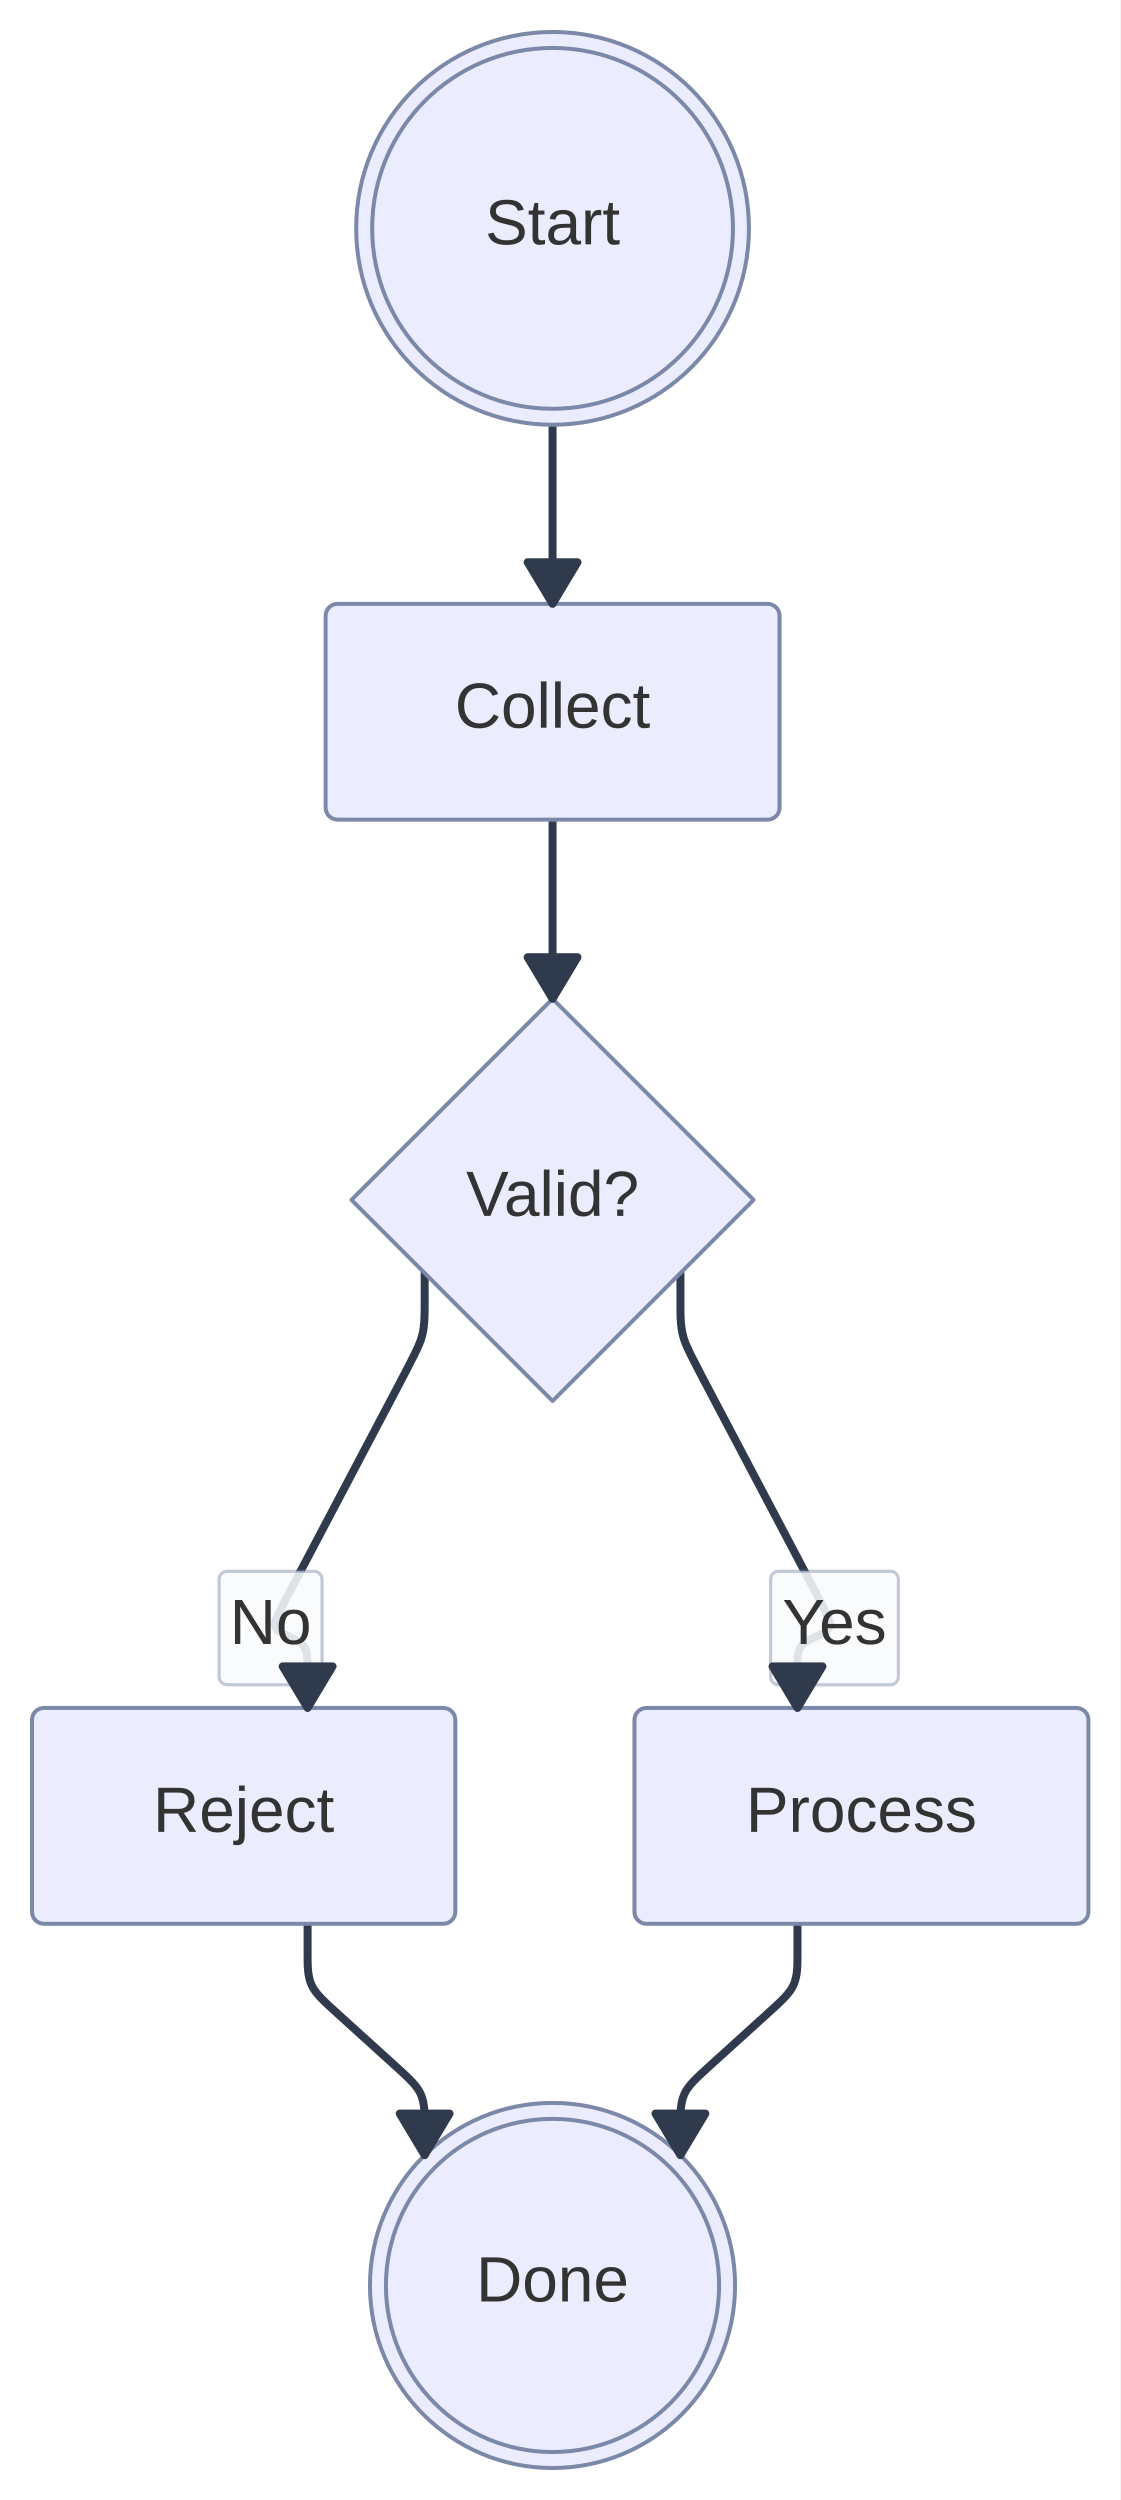
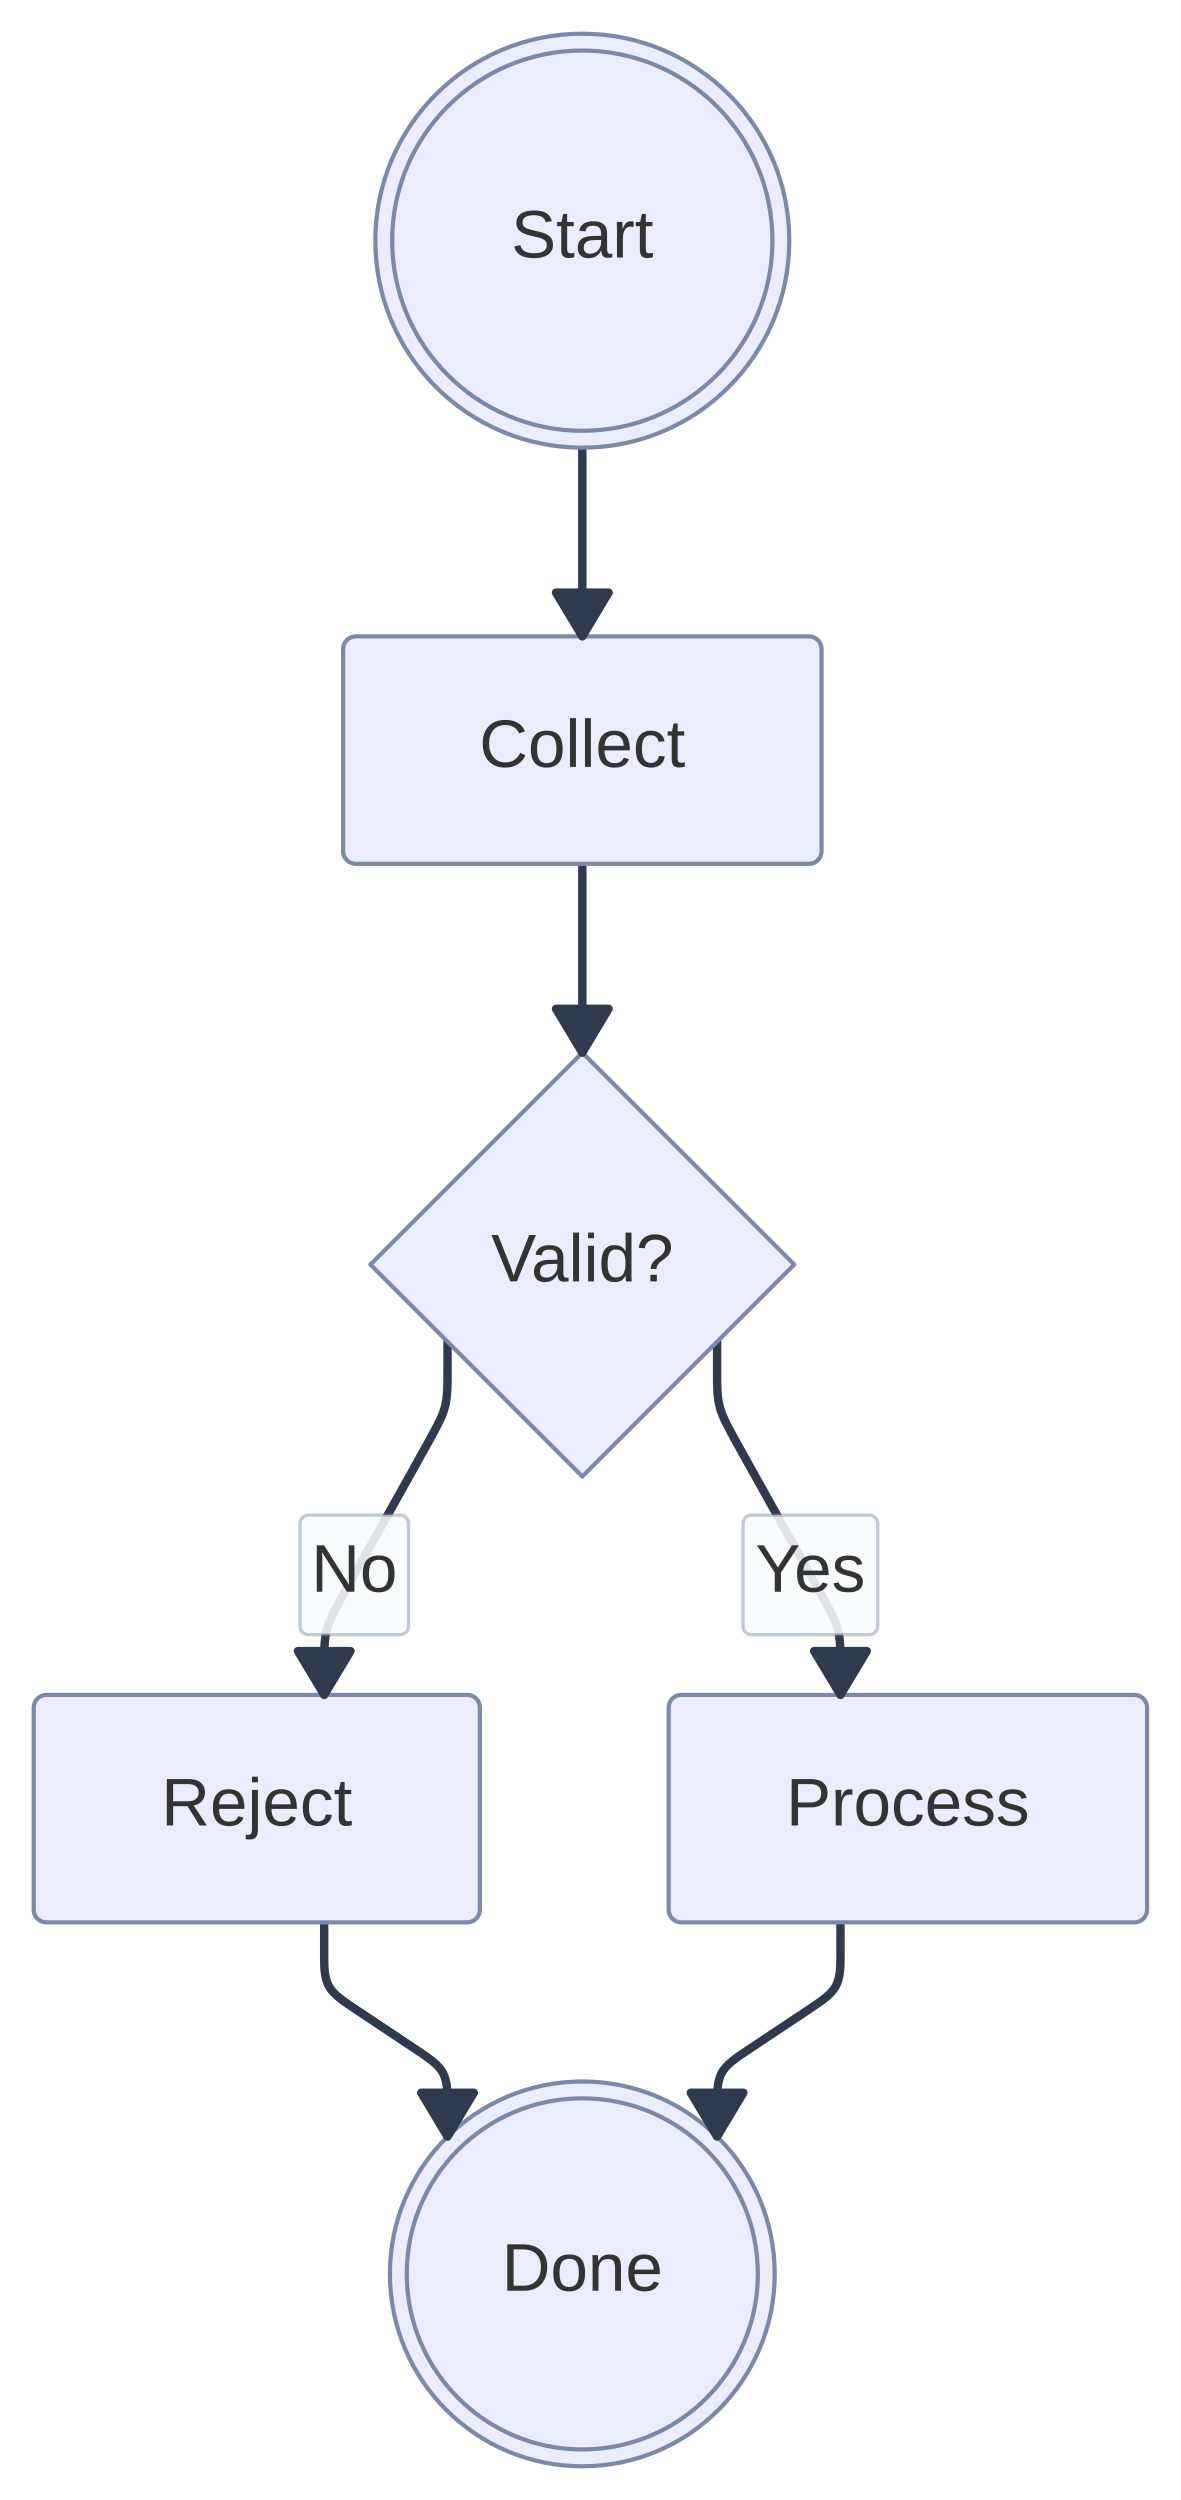
- <svg xmlns="http://www.w3.org/2000/svg" width="280.334" height="625.543" viewBox="0 0 280.334 625.543">
-   <rect x="0" y="0" width="280.334" height="625.543" fill="#FFFFFF" />
+ <svg xmlns="http://www.w3.org/2000/svg" width="280.334" height="593.543" viewBox="0 0 280.334 593.543">
+   <rect x="0" y="0" width="280.334" height="593.543" fill="#FFFFFF" />
  <defs>
    <marker id="arrow-0" viewBox="0 0 10 10" refX="5" refY="5" markerUnits="userSpaceOnUse" markerWidth="8" markerHeight="8" orient="auto">
      <path d="M 0 0 L 10 5 L 0 10 z" fill="#2F3B4D" stroke="#2F3B4D" stroke-width="1" stroke-dasharray="1,0" />
    </marker>
    <marker id="arrow-start-0" viewBox="0 0 10 10" refX="4.5" refY="5" markerUnits="userSpaceOnUse" markerWidth="8" markerHeight="8" orient="auto">
      <path d="M 0 5 L 10 10 L 10 0 z" fill="#2F3B4D" stroke="#2F3B4D" stroke-width="1" stroke-dasharray="1,0" />
    </marker>
  </defs>
-   <path d="M 138.261,106.275 L 138.259,151.094" fill="none" stroke="#2F3B4D" stroke-width="2" stroke-linecap="round" stroke-linejoin="round" />
-   <path d="M 138.259,205.094 L 138.257,249.912" fill="none" stroke="#2F3B4D" stroke-width="2" stroke-linecap="round" stroke-linejoin="round" />
-   <path d="M 170.257,318.546L 170.257,319.853C170.257,321.160,170.257,323.775,170.257,326.389C170.257,329.004,170.257,331.618,170.866,334.082C171.476,336.545,172.695,338.858,178.722,350.294C184.749,361.729,195.584,382.288,201.399,393.320C207.214,404.352,208.007,405.858,207.633,406.971C207.258,408.083,205.715,408.802,204.943,409.162C204.171,409.521,204.171,409.521,203.400,409.881C202.628,410.240,201.085,410.959,200.313,412.170C199.542,413.380,199.542,415.083,199.542,417.697C199.542,420.312,199.542,423.838,199.542,425.601L 199.542,427.364" fill="none" stroke="#2F3B4D" stroke-width="2" stroke-linecap="round" stroke-linejoin="round" />
-   <rect x="192.82" y="393.16" width="31.97" height="28.40" rx="2" ry="2" fill="rgba(248,250,252, 0.92)" fill-opacity="0.95" stroke="#7B88A8" stroke-opacity="0.45" stroke-width="0.8" />
-   <text x="208.80" y="411.36" text-anchor="middle" font-family="'trebuchet ms', verdana, arial, sans-serif" font-size="16" fill="#333333">
-     <tspan x="208.80" dy="0.00">Yes</tspan>
+   <path d="M 138.253,106.275 L 138.253,151.094" fill="none" stroke="#2F3B4D" stroke-width="2" stroke-linecap="round" stroke-linejoin="round" />
+   <path d="M 138.253,205.094 L 138.253,249.912" fill="none" stroke="#2F3B4D" stroke-width="2" stroke-linecap="round" stroke-linejoin="round" />
+   <path d="M 170.253,318.546L 170.253,319.853C170.253,321.160,170.253,323.775,170.253,326.389C170.253,329.004,170.253,331.618,170.890,334.067C171.527,336.515,172.802,338.798,177.046,346.403C181.290,354.008,188.505,366.934,192.749,374.539C196.993,382.144,198.267,384.427,198.905,386.875C199.542,389.324,199.542,391.939,199.542,394.553C199.542,397.167,199.542,399.782,199.542,401.089L 199.542,402.396" fill="none" stroke="#2F3B4D" stroke-width="2" stroke-linecap="round" stroke-linejoin="round" />
+   <rect x="176.41" y="359.70" width="31.97" height="28.40" rx="2" ry="2" fill="rgba(248,250,252, 0.92)" fill-opacity="0.95" stroke="#7B88A8" stroke-opacity="0.45" stroke-width="0.8" />
+   <text x="192.39" y="377.90" text-anchor="middle" font-family="'trebuchet ms', verdana, arial, sans-serif" font-size="16" fill="#333333">
+     <tspan x="192.39" dy="0.00">Yes</tspan>
  </text>
-   <path d="M 106.257,318.546L 106.257,319.853C106.257,321.160,106.257,323.775,106.257,326.389C106.257,329.004,106.257,331.618,105.647,334.082C105.038,336.545,103.818,338.858,97.791,350.294C91.763,361.730,80.926,382.288,75.111,393.321C69.296,404.353,68.502,405.859,68.877,406.971C69.251,408.083,70.794,408.802,71.565,409.162C72.337,409.521,72.337,409.521,73.108,409.881C73.880,410.240,75.422,410.959,76.194,412.170C76.965,413.380,76.965,415.082,76.965,417.697C76.965,420.311,76.965,423.838,76.965,425.601L 76.965,427.364" fill="none" stroke="#2F3B4D" stroke-width="2" stroke-linecap="round" stroke-linejoin="round" />
-   <rect x="54.82" y="393.16" width="25.77" height="28.40" rx="2" ry="2" fill="rgba(248,250,252, 0.92)" fill-opacity="0.95" stroke="#7B88A8" stroke-opacity="0.45" stroke-width="0.8" />
-   <text x="67.71" y="411.36" text-anchor="middle" font-family="'trebuchet ms', verdana, arial, sans-serif" font-size="16" fill="#333333">
-     <tspan x="67.71" dy="0.00">No</tspan>
+   <path d="M 106.253,318.546L 106.253,319.853C106.253,321.160,106.253,323.775,106.253,326.389C106.253,329.004,106.253,331.618,105.616,334.067C104.979,336.515,103.705,338.798,99.461,346.403C95.217,354.008,88.002,366.934,83.758,374.539C79.513,382.144,78.239,384.427,77.602,386.875C76.965,389.324,76.965,391.939,76.965,394.553C76.965,397.167,76.965,399.782,76.965,401.089L 76.965,402.396" fill="none" stroke="#2F3B4D" stroke-width="2" stroke-linecap="round" stroke-linejoin="round" />
+   <rect x="71.23" y="359.70" width="25.77" height="28.40" rx="2" ry="2" fill="rgba(248,250,252, 0.92)" fill-opacity="0.95" stroke="#7B88A8" stroke-opacity="0.45" stroke-width="0.8" />
+   <text x="84.12" y="377.90" text-anchor="middle" font-family="'trebuchet ms', verdana, arial, sans-serif" font-size="16" fill="#333333">
+     <tspan x="84.12" dy="0.00">No</tspan>
  </text>
-   <path d="M 199.542,481.364L 199.542,482.672C199.542,483.979,199.542,486.593,199.542,489.208C199.542,491.822,199.542,494.436,198.573,496.621C197.604,498.806,195.666,500.561,191.753,504.105C187.841,507.648,181.953,512.980,178.041,516.524C174.128,520.068,172.190,521.823,171.222,524.008C170.253,526.192,170.253,528.807,170.253,531.421C170.253,534.035,170.253,536.650,170.253,537.957L 170.253,539.264" fill="none" stroke="#2F3B4D" stroke-width="2" stroke-linecap="round" stroke-linejoin="round" />
-   <path d="M 76.965,481.364L 76.965,482.672C76.965,483.979,76.965,486.593,76.965,489.208C76.965,491.822,76.965,494.436,77.934,496.621C78.903,498.806,80.841,500.561,84.753,504.105C88.665,507.648,94.552,512.980,98.465,516.524C102.377,520.068,104.315,521.823,105.284,524.008C106.253,526.192,106.253,528.807,106.253,531.421C106.253,534.035,106.253,536.650,106.253,537.957L 106.253,539.264" fill="none" stroke="#2F3B4D" stroke-width="2" stroke-linecap="round" stroke-linejoin="round" />
-   <rect x="81.47" y="151.09" width="113.59" height="54.00" rx="3" ry="3" fill="#ECECFF" stroke="#7B88A8" stroke-width="1" stroke-linejoin="round" stroke-linecap="round" />
-   <text x="138.26" y="182.09" text-anchor="middle" font-family="'trebuchet ms', verdana, arial, sans-serif" font-size="16" fill="#333333">
-     <tspan x="138.26" dy="0.00">Collect</tspan>
+   <path d="M 199.542,456.396L 199.542,457.703C199.542,459.010,199.542,461.625,199.542,464.239C199.542,466.854,199.542,469.468,198.453,471.500C197.365,473.531,195.189,474.980,191.396,477.505C187.603,480.030,182.193,483.631,178.399,486.156C174.606,488.680,172.430,490.129,171.342,492.161C170.253,494.192,170.253,496.807,170.253,499.421C170.253,502.035,170.253,504.650,170.253,505.957L 170.253,507.264" fill="none" stroke="#2F3B4D" stroke-width="2" stroke-linecap="round" stroke-linejoin="round" />
+   <path d="M 76.965,456.396L 76.965,457.703C76.965,459.010,76.965,461.625,76.965,464.239C76.965,466.854,76.965,469.468,78.053,471.500C79.142,473.531,81.318,474.980,85.111,477.505C88.904,480.030,94.314,483.631,98.108,486.156C101.901,488.680,104.077,490.129,105.165,492.161C106.253,494.192,106.253,496.807,106.253,499.421C106.253,502.035,106.253,504.650,106.253,505.957L 106.253,507.264" fill="none" stroke="#2F3B4D" stroke-width="2" stroke-linecap="round" stroke-linejoin="round" />
+   <rect x="81.46" y="151.09" width="113.59" height="54.00" rx="3" ry="3" fill="#ECECFF" stroke="#7B88A8" stroke-width="1" stroke-linejoin="round" stroke-linecap="round" />
+   <text x="138.25" y="182.09" text-anchor="middle" font-family="'trebuchet ms', verdana, arial, sans-serif" font-size="16" fill="#333333">
+     <tspan x="138.25" dy="0.00">Collect</tspan>
  </text>
-   <polygon points="138.26,249.91 188.57,300.23 138.26,350.55 87.94,300.23" fill="#ECECFF" stroke="#7B88A8" stroke-width="1" stroke-linejoin="round" stroke-linecap="round" />
-   <text x="138.26" y="304.23" text-anchor="middle" font-family="'trebuchet ms', verdana, arial, sans-serif" font-size="16" fill="#333333">
-     <tspan x="138.26" dy="0.00">Valid?</tspan>
+   <polygon points="138.25,249.91 188.57,300.23 138.25,350.55 87.94,300.23" fill="#ECECFF" stroke="#7B88A8" stroke-width="1" stroke-linejoin="round" stroke-linecap="round" />
+   <text x="138.25" y="304.23" text-anchor="middle" font-family="'trebuchet ms', verdana, arial, sans-serif" font-size="16" fill="#333333">
+     <tspan x="138.25" dy="0.00">Valid?</tspan>
  </text>
-   <rect x="158.75" y="427.36" width="113.59" height="54.00" rx="3" ry="3" fill="#ECECFF" stroke="#7B88A8" stroke-width="1" stroke-linejoin="round" stroke-linecap="round" />
-   <text x="215.54" y="458.36" text-anchor="middle" font-family="'trebuchet ms', verdana, arial, sans-serif" font-size="16" fill="#333333">
+   <rect x="158.75" y="402.40" width="113.59" height="54.00" rx="3" ry="3" fill="#ECECFF" stroke="#7B88A8" stroke-width="1" stroke-linejoin="round" stroke-linecap="round" />
+   <text x="215.54" y="433.40" text-anchor="middle" font-family="'trebuchet ms', verdana, arial, sans-serif" font-size="16" fill="#333333">
    <tspan x="215.54" dy="0.00">Process</tspan>
  </text>
-   <rect x="8.00" y="427.36" width="105.93" height="54.00" rx="3" ry="3" fill="#ECECFF" stroke="#7B88A8" stroke-width="1" stroke-linejoin="round" stroke-linecap="round" />
-   <text x="60.97" y="458.36" text-anchor="middle" font-family="'trebuchet ms', verdana, arial, sans-serif" font-size="16" fill="#333333">
+   <rect x="8.00" y="402.40" width="105.93" height="54.00" rx="3" ry="3" fill="#ECECFF" stroke="#7B88A8" stroke-width="1" stroke-linejoin="round" stroke-linecap="round" />
+   <text x="60.97" y="433.40" text-anchor="middle" font-family="'trebuchet ms', verdana, arial, sans-serif" font-size="16" fill="#333333">
    <tspan x="60.97" dy="0.00">Reject</tspan>
  </text>
-   <circle cx="138.25" cy="571.86" r="45.68" fill="#ECECFF" stroke="#7B88A8" stroke-width="1" stroke-linejoin="round" stroke-linecap="round" />
-   <circle cx="138.25" cy="571.86" r="41.68" fill="none" stroke="#7B88A8" stroke-width="1" stroke-linejoin="round" stroke-linecap="round" />
-   <text x="138.25" y="575.86" text-anchor="middle" font-family="'trebuchet ms', verdana, arial, sans-serif" font-size="16" fill="#333333">
+   <circle cx="138.25" cy="539.86" r="45.68" fill="#ECECFF" stroke="#7B88A8" stroke-width="1" stroke-linejoin="round" stroke-linecap="round" />
+   <circle cx="138.25" cy="539.86" r="41.68" fill="none" stroke="#7B88A8" stroke-width="1" stroke-linejoin="round" stroke-linecap="round" />
+   <text x="138.25" y="543.86" text-anchor="middle" font-family="'trebuchet ms', verdana, arial, sans-serif" font-size="16" fill="#333333">
    <tspan x="138.25" dy="0.00">Done</tspan>
  </text>
-   <circle cx="138.26" cy="57.14" r="49.14" fill="#ECECFF" stroke="#7B88A8" stroke-width="1" stroke-linejoin="round" stroke-linecap="round" />
-   <circle cx="138.26" cy="57.14" r="45.14" fill="none" stroke="#7B88A8" stroke-width="1" stroke-linejoin="round" stroke-linecap="round" />
-   <text x="138.26" y="61.14" text-anchor="middle" font-family="'trebuchet ms', verdana, arial, sans-serif" font-size="16" fill="#333333">
-     <tspan x="138.26" dy="0.00">Start</tspan>
+   <circle cx="138.25" cy="57.14" r="49.14" fill="#ECECFF" stroke="#7B88A8" stroke-width="1" stroke-linejoin="round" stroke-linecap="round" />
+   <circle cx="138.25" cy="57.14" r="45.14" fill="none" stroke="#7B88A8" stroke-width="1" stroke-linejoin="round" stroke-linecap="round" />
+   <text x="138.25" y="61.14" text-anchor="middle" font-family="'trebuchet ms', verdana, arial, sans-serif" font-size="16" fill="#333333">
+     <tspan x="138.25" dy="0.00">Start</tspan>
  </text>
-   <g transform="translate(138.26 151.09) rotate(90.00)">
+   <g transform="translate(138.25 151.09) rotate(90.00)">
    <polygon points="0,0 -10.40,6.24 -10.40,-6.24" fill="#2F3B4D" stroke="#2F3B4D" stroke-width="2" stroke-linejoin="round" stroke-linecap="round" />
  </g>
-   <g transform="translate(138.26 249.91) rotate(90.00)">
+   <g transform="translate(138.25 249.91) rotate(90.00)">
    <polygon points="0,0 -10.40,6.24 -10.40,-6.24" fill="#2F3B4D" stroke="#2F3B4D" stroke-width="2" stroke-linejoin="round" stroke-linecap="round" />
  </g>
-   <g transform="translate(199.54 427.36) rotate(90.00)">
+   <g transform="translate(199.54 402.40) rotate(90.00)">
    <polygon points="0,0 -10.40,6.24 -10.40,-6.24" fill="#2F3B4D" stroke="#2F3B4D" stroke-width="2" stroke-linejoin="round" stroke-linecap="round" />
  </g>
-   <g transform="translate(76.97 427.36) rotate(90.00)">
+   <g transform="translate(76.97 402.40) rotate(90.00)">
    <polygon points="0,0 -10.40,6.24 -10.40,-6.24" fill="#2F3B4D" stroke="#2F3B4D" stroke-width="2" stroke-linejoin="round" stroke-linecap="round" />
  </g>
-   <g transform="translate(170.25 539.26) rotate(90.00)">
+   <g transform="translate(170.25 507.26) rotate(90.00)">
    <polygon points="0,0 -10.40,6.24 -10.40,-6.24" fill="#2F3B4D" stroke="#2F3B4D" stroke-width="2" stroke-linejoin="round" stroke-linecap="round" />
  </g>
-   <g transform="translate(106.25 539.26) rotate(90.00)">
+   <g transform="translate(106.25 507.26) rotate(90.00)">
    <polygon points="0,0 -10.40,6.24 -10.40,-6.24" fill="#2F3B4D" stroke="#2F3B4D" stroke-width="2" stroke-linejoin="round" stroke-linecap="round" />
  </g>
</svg>
